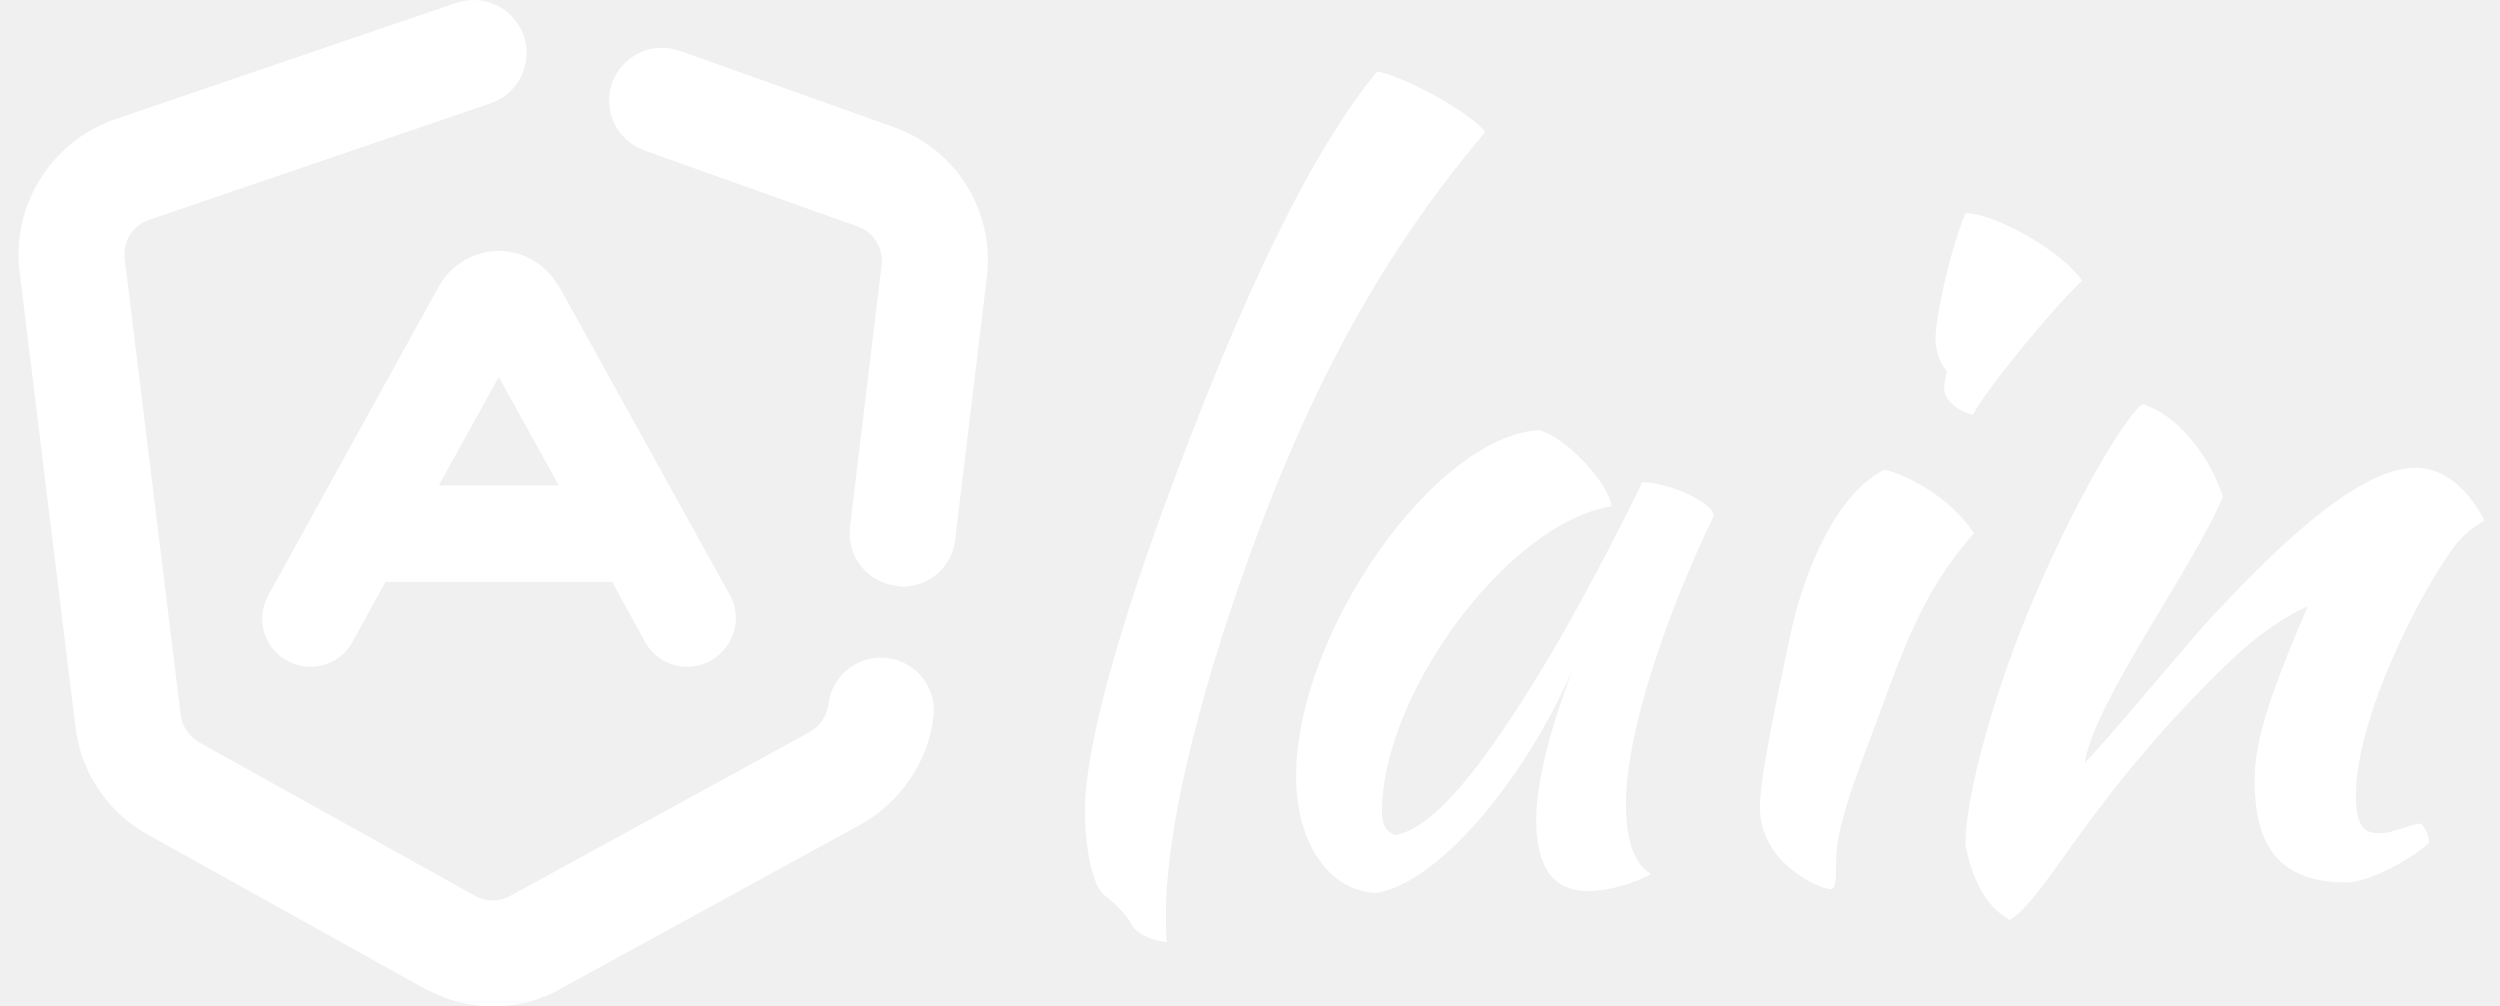
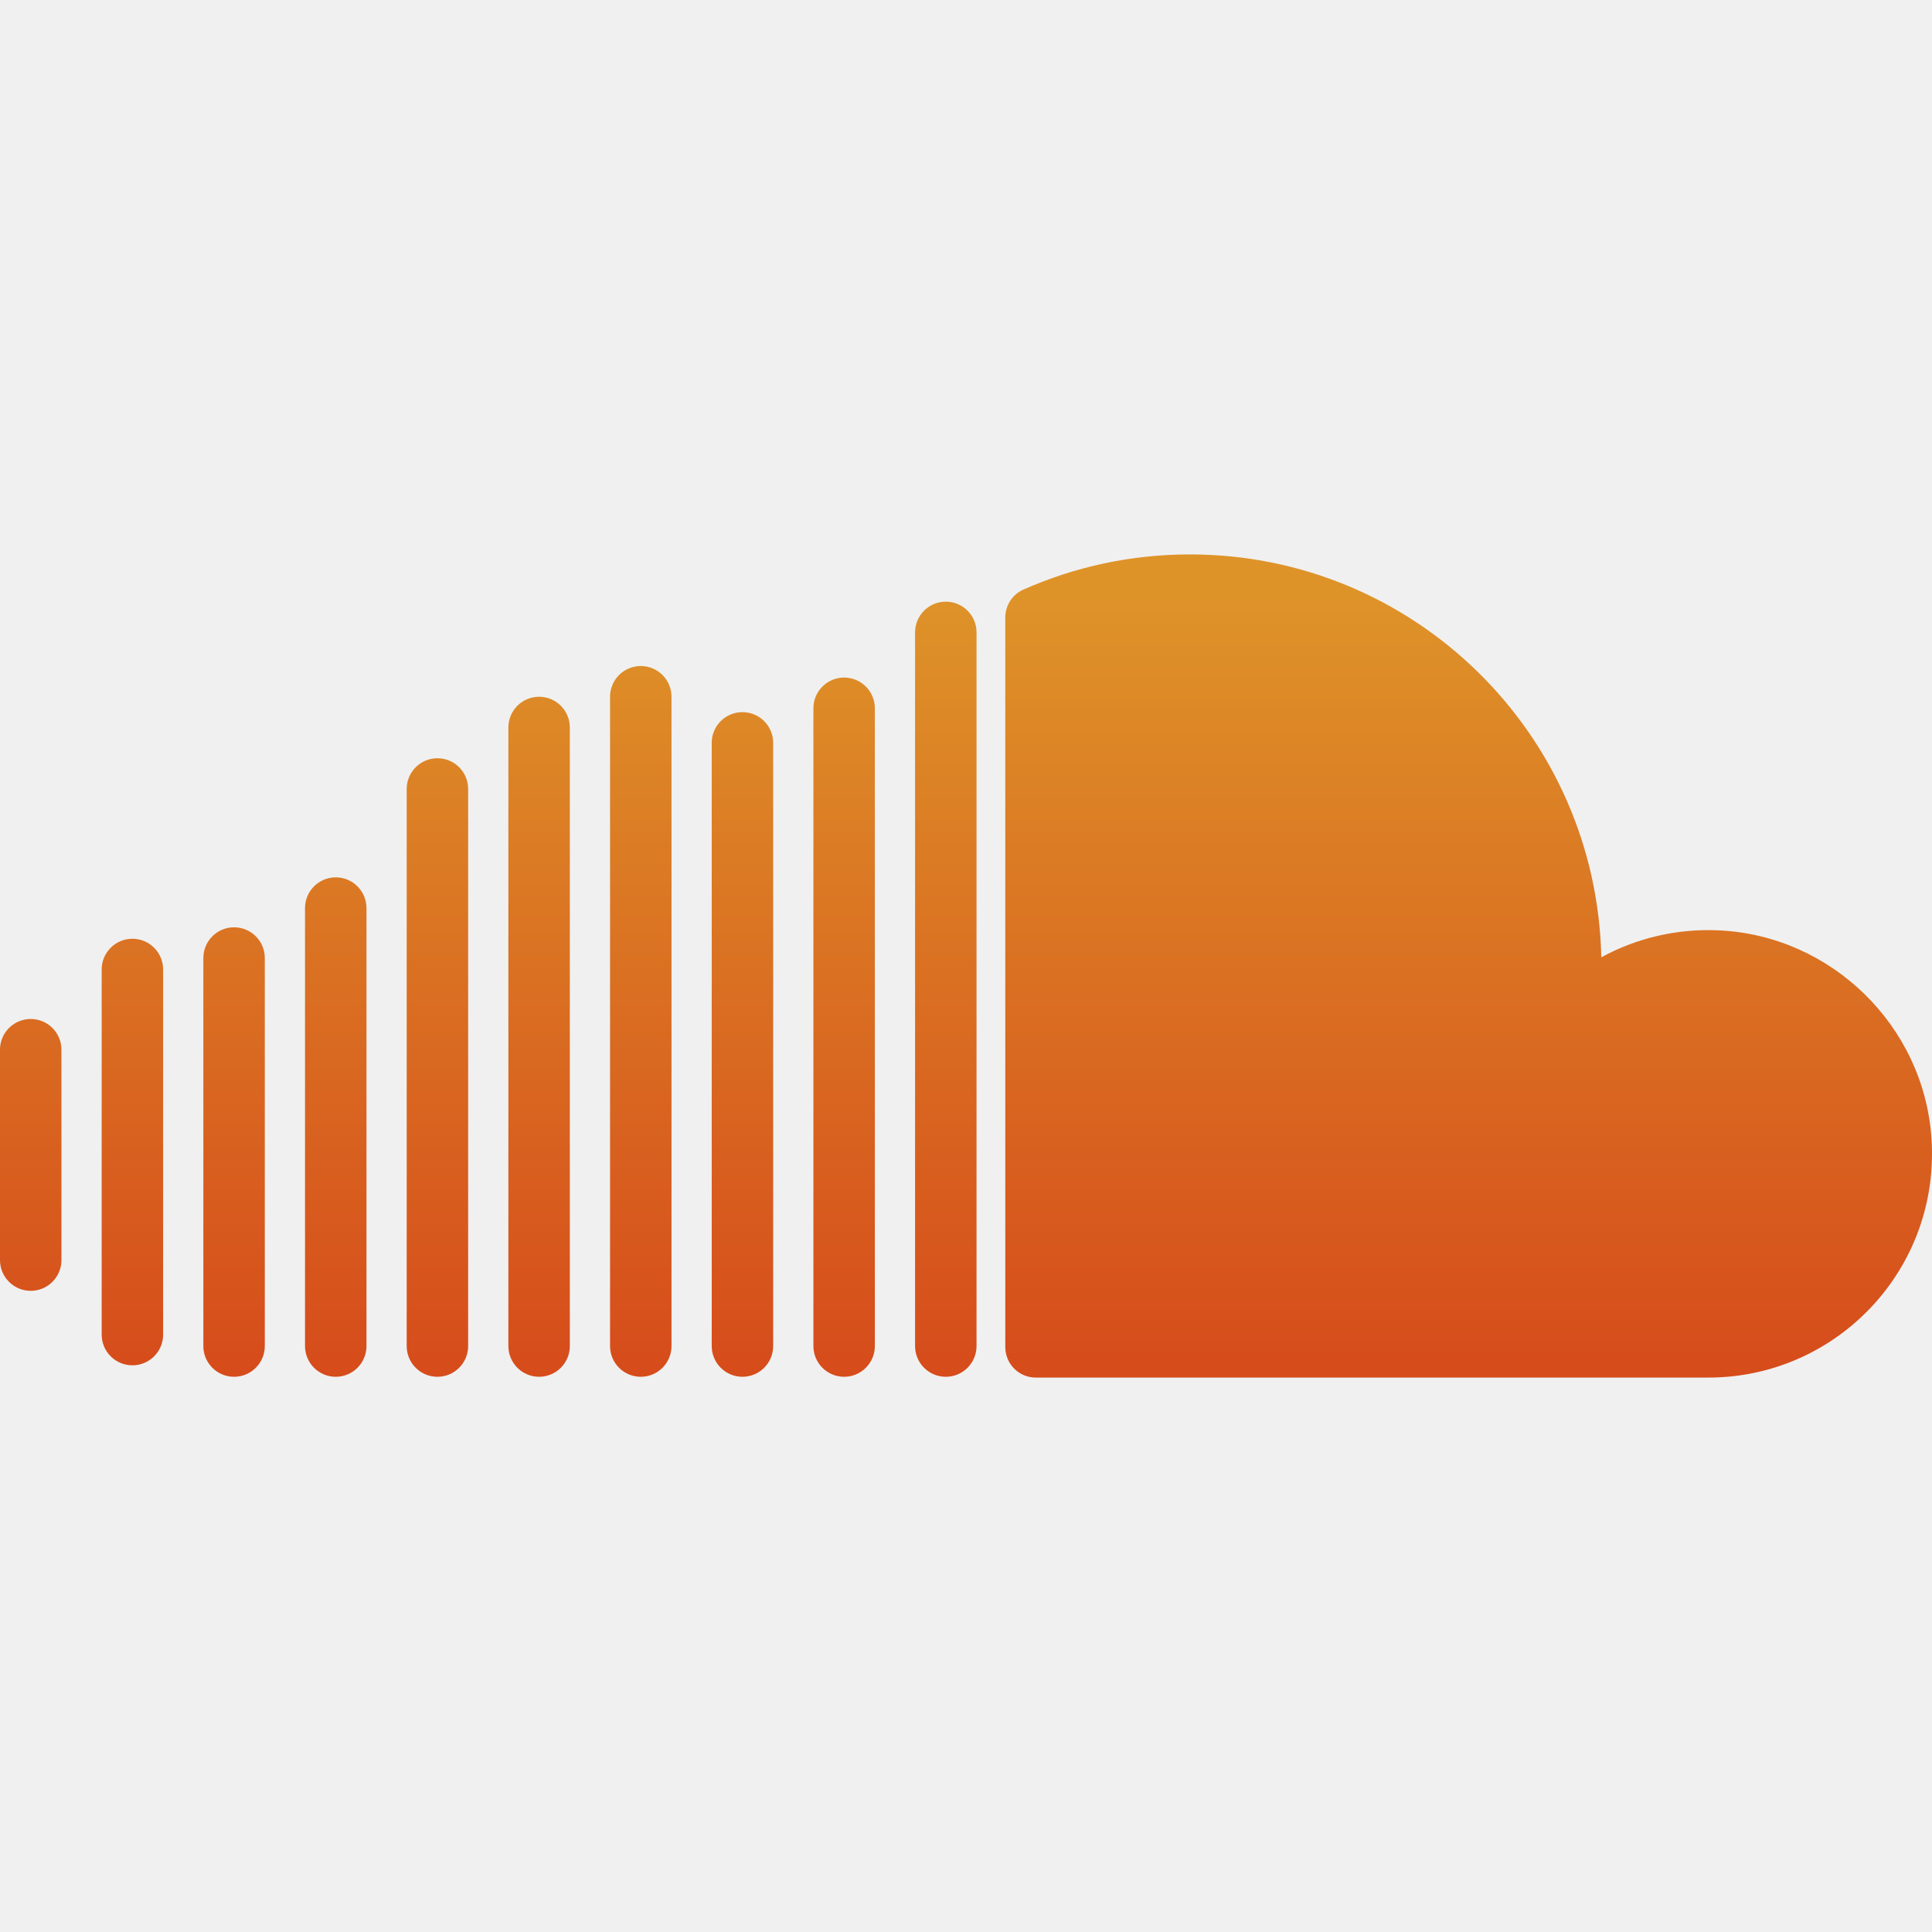
- <svg xmlns="http://www.w3.org/2000/svg" version="1.1" x="0px" y="0px" width="552px" height="222px" viewBox="-4.092 0 552 222" enable-background="new -4.092 0 552 222" xml:space="preserve">
-   <defs>
- </defs>
-   <path fill="#FFFFFF" d="M195.333,129.506c-0.446,0-0.893,0-1.488-0.148c-6.399-0.744-11.013-6.548-10.269-12.947l6.994-57.891  c0.447-3.721-1.785-7.293-5.208-8.483l-47.176-16.816c-6.103-2.232-9.228-8.78-7.144-14.882c2.232-6.102,8.78-9.227,14.882-7.144  l47.176,16.816c13.989,4.911,22.472,18.603,20.687,33.336l-6.995,57.891C206.197,125.042,201.137,129.506,195.333,129.506z" />
-   <path fill="#FFFFFF" d="M104.851,222.222c-5.209,0-10.417-1.34-15.329-4.019l-61.016-33.931  c-8.781-4.911-14.733-13.691-15.924-23.663L0.23,60.007c-1.786-14.733,6.995-28.723,20.983-33.634L96.665,0.627  c6.102-2.083,12.799,1.19,14.882,7.292c2.084,6.103-1.19,12.799-7.292,14.883L28.803,48.547c-3.572,1.191-5.804,4.763-5.357,8.632  l12.352,100.603c0.298,2.53,1.786,4.762,4.018,6.102l61.016,33.931c2.381,1.34,5.358,1.34,7.739,0l66.076-36.163  c2.232-1.19,3.87-3.571,4.167-6.102c0.744-6.399,6.549-11.013,12.948-10.269c6.398,0.744,11.012,6.548,10.269,12.947  c-1.191,9.971-7.293,18.9-16.073,23.812l-66.076,36.163C115.268,220.882,110.059,222.222,104.851,222.222z" />
-   <path fill="#FFFFFF" d="M157.086,131.441l-37.8-68.309l-0.149-0.149c-2.679-4.613-7.738-7.59-13.096-7.59s-10.417,2.977-13.096,7.59  l-37.8,68.458c-2.828,5.208-1.042,11.607,4.167,14.436c5.208,2.827,11.608,1.041,14.436-4.167l7.292-13.245h50.004l7.292,13.245  c1.935,3.571,5.506,5.506,9.376,5.506c1.785,0,3.571-0.446,5.06-1.339C157.979,143.049,159.914,136.501,157.086,131.441z   M92.796,107.183l13.245-23.96l13.245,23.96H92.796z" />
-   <path fill="#FFFFFF" d="M252.497,113.075c17.46-47.694,32.79-79.42,47.481-97.305c6.813,1.277,21.506,9.794,23.848,13.414  c-22.144,26.189-38.113,54.934-52.166,93.898c-11.923,33.216-18.311,60.896-18.311,78.78c0,4.897,0,5.11,0.213,6.175  c-3.833-0.426-7.026-2.129-7.878-4.045c-0.64-1.491-3.833-4.897-5.75-6.175c-2.555-1.703-4.471-9.795-4.471-18.95  C235.464,166.518,241.639,142.884,252.497,113.075z" />
-   <path fill="#FFFFFF" d="M374.289,113.926c-11.498,23.847-19.376,48.972-19.376,63.451c0,7.878,1.704,13.414,5.536,15.543  c-3.406,2.129-9.581,3.833-13.84,3.833c-7.665,0-11.498-5.11-11.498-15.757c0-7.878,2.769-19.376,8.092-33.216  c-11.498,25.977-30.235,47.269-43.437,49.398c-10.433-0.426-17.672-11.072-17.672-25.764c0-31.726,30.66-75.161,53.655-76.439  c5.749,1.491,15.331,11.498,15.97,16.821c-22.783,3.62-50.676,41.307-50.676,67.496c0,2.981,1.065,4.472,2.981,5.11  c8.304-1.703,18.524-13.627,33.854-39.178c5.962-10.007,14.479-25.977,20.653-38.751  C364.495,106.474,374.502,111.158,374.289,113.926z" />
-   <path fill="#FFFFFF" d="M391.749,137.773c1.277-5.536,7.452-27.68,20.228-34.067c4.685,1.064,14.266,5.749,19.802,14.053  c-12.988,14.479-16.82,29.596-24.061,48.333c-2.98,7.878-6.174,17.034-6.387,23.209c0,5.109,0,7.026-1.278,7.026  c-2.129,0-15.543-5.536-15.543-18.099C384.51,173.331,386.213,163.324,391.749,137.773z M425.816,81.988  c-1.49-1.491-2.555-4.685-2.555-7.026c0-4.897,2.98-18.737,6.601-27.893c6.601,0,21.505,8.517,25.764,14.905  c-6.388,5.961-21.932,24.912-24.061,29.596c-3.407-0.639-6.388-3.407-6.388-5.749C425.178,84.969,425.391,83.691,425.816,81.988z" />
-   <path fill="#FFFFFF" d="M486.712,109.668c-6.388,15.543-28.745,45.778-30.448,58.766c8.943-9.581,23.422-27.467,28.318-32.576  c10.859-11.498,30.874-32.577,44.714-32.577c7.239,0,12.35,6.175,15.117,11.498c0,0.639-2.342,0.852-6.175,5.323  c-7.665,10.007-22.144,38.113-22.144,55.573c0,7.026,1.916,8.304,5.323,8.304c2.98,0,7.026-2.13,8.942-2.13  c1.064,0.64,1.916,2.981,1.916,4.259c-4.258,3.833-13.414,8.729-18.311,8.729c-16.396,0-20.228-10.007-20.228-22.569  c0-7.026,1.916-15.756,11.71-38.326c-0.639,0-8.942,4.046-17.246,12.137c-13.201,12.775-23.209,24.486-34.28,39.816  c-6.175,8.729-10.859,15.33-14.266,17.247c-5.962-3.407-8.517-10.221-9.795-16.608c0-10.646,6.388-34.493,15.97-56.424  c10.858-24.912,20.866-39.816,23.208-40.881C476.491,91.569,483.73,100.299,486.712,109.668z" />
+ <svg xmlns="http://www.w3.org/2000/svg" version="1.1" id="Layer_1" x="0px" y="0px" viewBox="0 0 447.727 447.727" style="enable-background:new 0 0 447.727 447.727;" xml:space="preserve">
+   <g>
+     <linearGradient id="SVGID_1_" gradientUnits="userSpaceOnUse" x1="340.348" y1="311.841" x2="340.348" y2="132.571" gradientTransform="matrix(1 0 0 -1 0 450.0009)">
+       <stop offset="0" style="stop-color:#DE9329" />
+       <stop offset="1" style="stop-color:#D64C1B" />
+     </linearGradient>
+     <path style="fill:url(#SVGID_1_);" d="M447.601,263.733c-1.785-25.984-23.127-46.862-49.142-48.123   c-9.942-0.482-19.306,1.84-27.373,6.24c-1.075-51.745-43.328-93.368-95.33-93.368c-13.755,0-26.82,2.923-38.627,8.168   c-2.541,1.129-4.16,3.673-4.16,6.454v169.067c0,3.906,3.167,7.073,7.073,7.073h155.837   C425.725,319.243,449.681,294.024,447.601,263.733z" />
+     <linearGradient id="SVGID_2_" gradientUnits="userSpaceOnUse" x1="219.183" y1="311.841" x2="219.183" y2="132.571" gradientTransform="matrix(1 0 0 -1 0 450.0009)">
+       <stop offset="0" style="stop-color:#DE9329" />
+       <stop offset="1" style="stop-color:#D64C1B" />
+     </linearGradient>
+     <path style="fill:url(#SVGID_2_);" d="M219.182,139.431c-3.933,0-7.12,3.188-7.12,7.12v165.387c0,3.933,3.188,7.12,7.12,7.12   c3.932,0,7.121-3.188,7.121-7.12V146.551C226.303,142.619,223.114,139.431,219.182,139.431z" />
+     <linearGradient id="SVGID_3_" gradientUnits="userSpaceOnUse" x1="195.62" y1="311.841" x2="195.62" y2="132.571" gradientTransform="matrix(1 0 0 -1 0 450.0009)">
+       <stop offset="0" style="stop-color:#DE9329" />
+       <stop offset="1" style="stop-color:#D64C1B" />
+     </linearGradient>
+     <path style="fill:url(#SVGID_3_);" d="M195.62,157.019c-3.933,0-7.12,3.188-7.12,7.12v147.799c0,3.933,3.188,7.12,7.12,7.12   s7.12-3.188,7.12-7.12V164.139C202.74,160.207,199.552,157.019,195.62,157.019z" />
+     <linearGradient id="SVGID_4_" gradientUnits="userSpaceOnUse" x1="172.057" y1="311.841" x2="172.057" y2="132.571" gradientTransform="matrix(1 0 0 -1 0 450.0009)">
+       <stop offset="0" style="stop-color:#DE9329" />
+       <stop offset="1" style="stop-color:#D64C1B" />
+     </linearGradient>
+     <path style="fill:url(#SVGID_4_);" d="M172.057,165.033c-3.933,0-7.12,3.188-7.12,7.12v139.785c0,3.933,3.188,7.12,7.12,7.12   c3.933,0,7.12-3.188,7.12-7.12V172.153C179.178,168.22,175.99,165.033,172.057,165.033z" />
+     <linearGradient id="SVGID_5_" gradientUnits="userSpaceOnUse" x1="148.495" y1="311.841" x2="148.495" y2="132.571" gradientTransform="matrix(1 0 0 -1 0 450.0009)">
+       <stop offset="0" style="stop-color:#DE9329" />
+       <stop offset="1" style="stop-color:#D64C1B" />
+     </linearGradient>
+     <path style="fill:url(#SVGID_5_);" d="M148.495,154.348c-3.933,0-7.12,3.188-7.12,7.12v150.47c0,3.933,3.188,7.12,7.12,7.12   s7.12-3.188,7.12-7.12v-150.47C155.615,157.536,152.427,154.348,148.495,154.348z" />
+     <linearGradient id="SVGID_6_" gradientUnits="userSpaceOnUse" x1="124.932" y1="311.841" x2="124.932" y2="132.571" gradientTransform="matrix(1 0 0 -1 0 450.0009)">
+       <stop offset="0" style="stop-color:#DE9329" />
+       <stop offset="1" style="stop-color:#D64C1B" />
+     </linearGradient>
+     <path style="fill:url(#SVGID_6_);" d="M124.932,161.471c-3.933,0-7.12,3.188-7.12,7.12v143.347c0,3.933,3.188,7.12,7.12,7.12   s7.12-3.188,7.12-7.12V168.591C132.052,164.659,128.865,161.471,124.932,161.471z" />
+     <linearGradient id="SVGID_7_" gradientUnits="userSpaceOnUse" x1="101.37" y1="311.841" x2="101.37" y2="132.571" gradientTransform="matrix(1 0 0 -1 0 450.0009)">
+       <stop offset="0" style="stop-color:#DE9329" />
+       <stop offset="1" style="stop-color:#D64C1B" />
+     </linearGradient>
+     <path style="fill:url(#SVGID_7_);" d="M101.37,175.718c-3.933,0-7.12,3.188-7.12,7.12v129.1c0,3.933,3.188,7.12,7.12,7.12   s7.12-3.188,7.12-7.12v-129.1C108.491,178.905,105.303,175.718,101.37,175.718z" />
+     <linearGradient id="SVGID_8_" gradientUnits="userSpaceOnUse" x1="77.808" y1="311.841" x2="77.808" y2="132.571" gradientTransform="matrix(1 0 0 -1 0 450.0009)">
+       <stop offset="0" style="stop-color:#DE9329" />
+       <stop offset="1" style="stop-color:#D64C1B" />
+     </linearGradient>
+     <path style="fill:url(#SVGID_8_);" d="M77.808,203.32c-3.933,0-7.12,3.188-7.12,7.12v101.498c0,3.933,3.188,7.12,7.12,7.12   c3.933,0,7.12-3.188,7.12-7.12V210.44C84.928,206.508,81.74,203.32,77.808,203.32z" />
+     <linearGradient id="SVGID_9_" gradientUnits="userSpaceOnUse" x1="54.245" y1="311.841" x2="54.245" y2="132.571" gradientTransform="matrix(1 0 0 -1 0 450.0009)">
+       <stop offset="0" style="stop-color:#DE9329" />
+       <stop offset="1" style="stop-color:#D64C1B" />
+     </linearGradient>
+     <path style="fill:url(#SVGID_9_);" d="M54.245,214.895c-3.933,0-7.12,3.188-7.12,7.12v89.923c0,3.933,3.188,7.12,7.12,7.12   s7.12-3.188,7.12-7.12v-89.923C61.365,218.083,58.178,214.895,54.245,214.895z" />
+     <linearGradient id="SVGID_10_" gradientUnits="userSpaceOnUse" x1="30.683" y1="311.841" x2="30.683" y2="132.571" gradientTransform="matrix(1 0 0 -1 0 450.0009)">
+       <stop offset="0" style="stop-color:#DE9329" />
+       <stop offset="1" style="stop-color:#D64C1B" />
+     </linearGradient>
+     <path style="fill:url(#SVGID_10_);" d="M30.683,217.551c-3.933,0-7.12,3.188-7.12,7.12v84.611c0,3.933,3.188,7.12,7.12,7.12   s7.12-3.188,7.12-7.12v-84.611C37.803,220.739,34.615,217.551,30.683,217.551z" />
+     <linearGradient id="SVGID_11_" gradientUnits="userSpaceOnUse" x1="7.12" y1="311.841" x2="7.12" y2="132.571" gradientTransform="matrix(1 0 0 -1 0 450.0009)">
+       <stop offset="0" style="stop-color:#DE9329" />
+       <stop offset="1" style="stop-color:#D64C1B" />
+     </linearGradient>
+     <path style="fill:url(#SVGID_11_);" d="M7.12,236.143c-3.933,0-7.12,3.188-7.12,7.12v48.756c0,3.933,3.188,7.12,7.12,7.12   s7.12-3.188,7.12-7.12v-48.756C14.24,239.33,11.053,236.143,7.12,236.143z" />
+   </g>
+   <g>
+ </g>
+   <g>
+ </g>
+   <g>
+ </g>
+   <g>
+ </g>
+   <g>
+ </g>
+   <g>
+ </g>
+   <g>
+ </g>
+   <g>
+ </g>
+   <g>
+ </g>
+   <g>
+ </g>
+   <g>
+ </g>
+   <g>
+ </g>
+   <g>
+ </g>
+   <g>
+ </g>
+   <g>
+ </g>
</svg>
